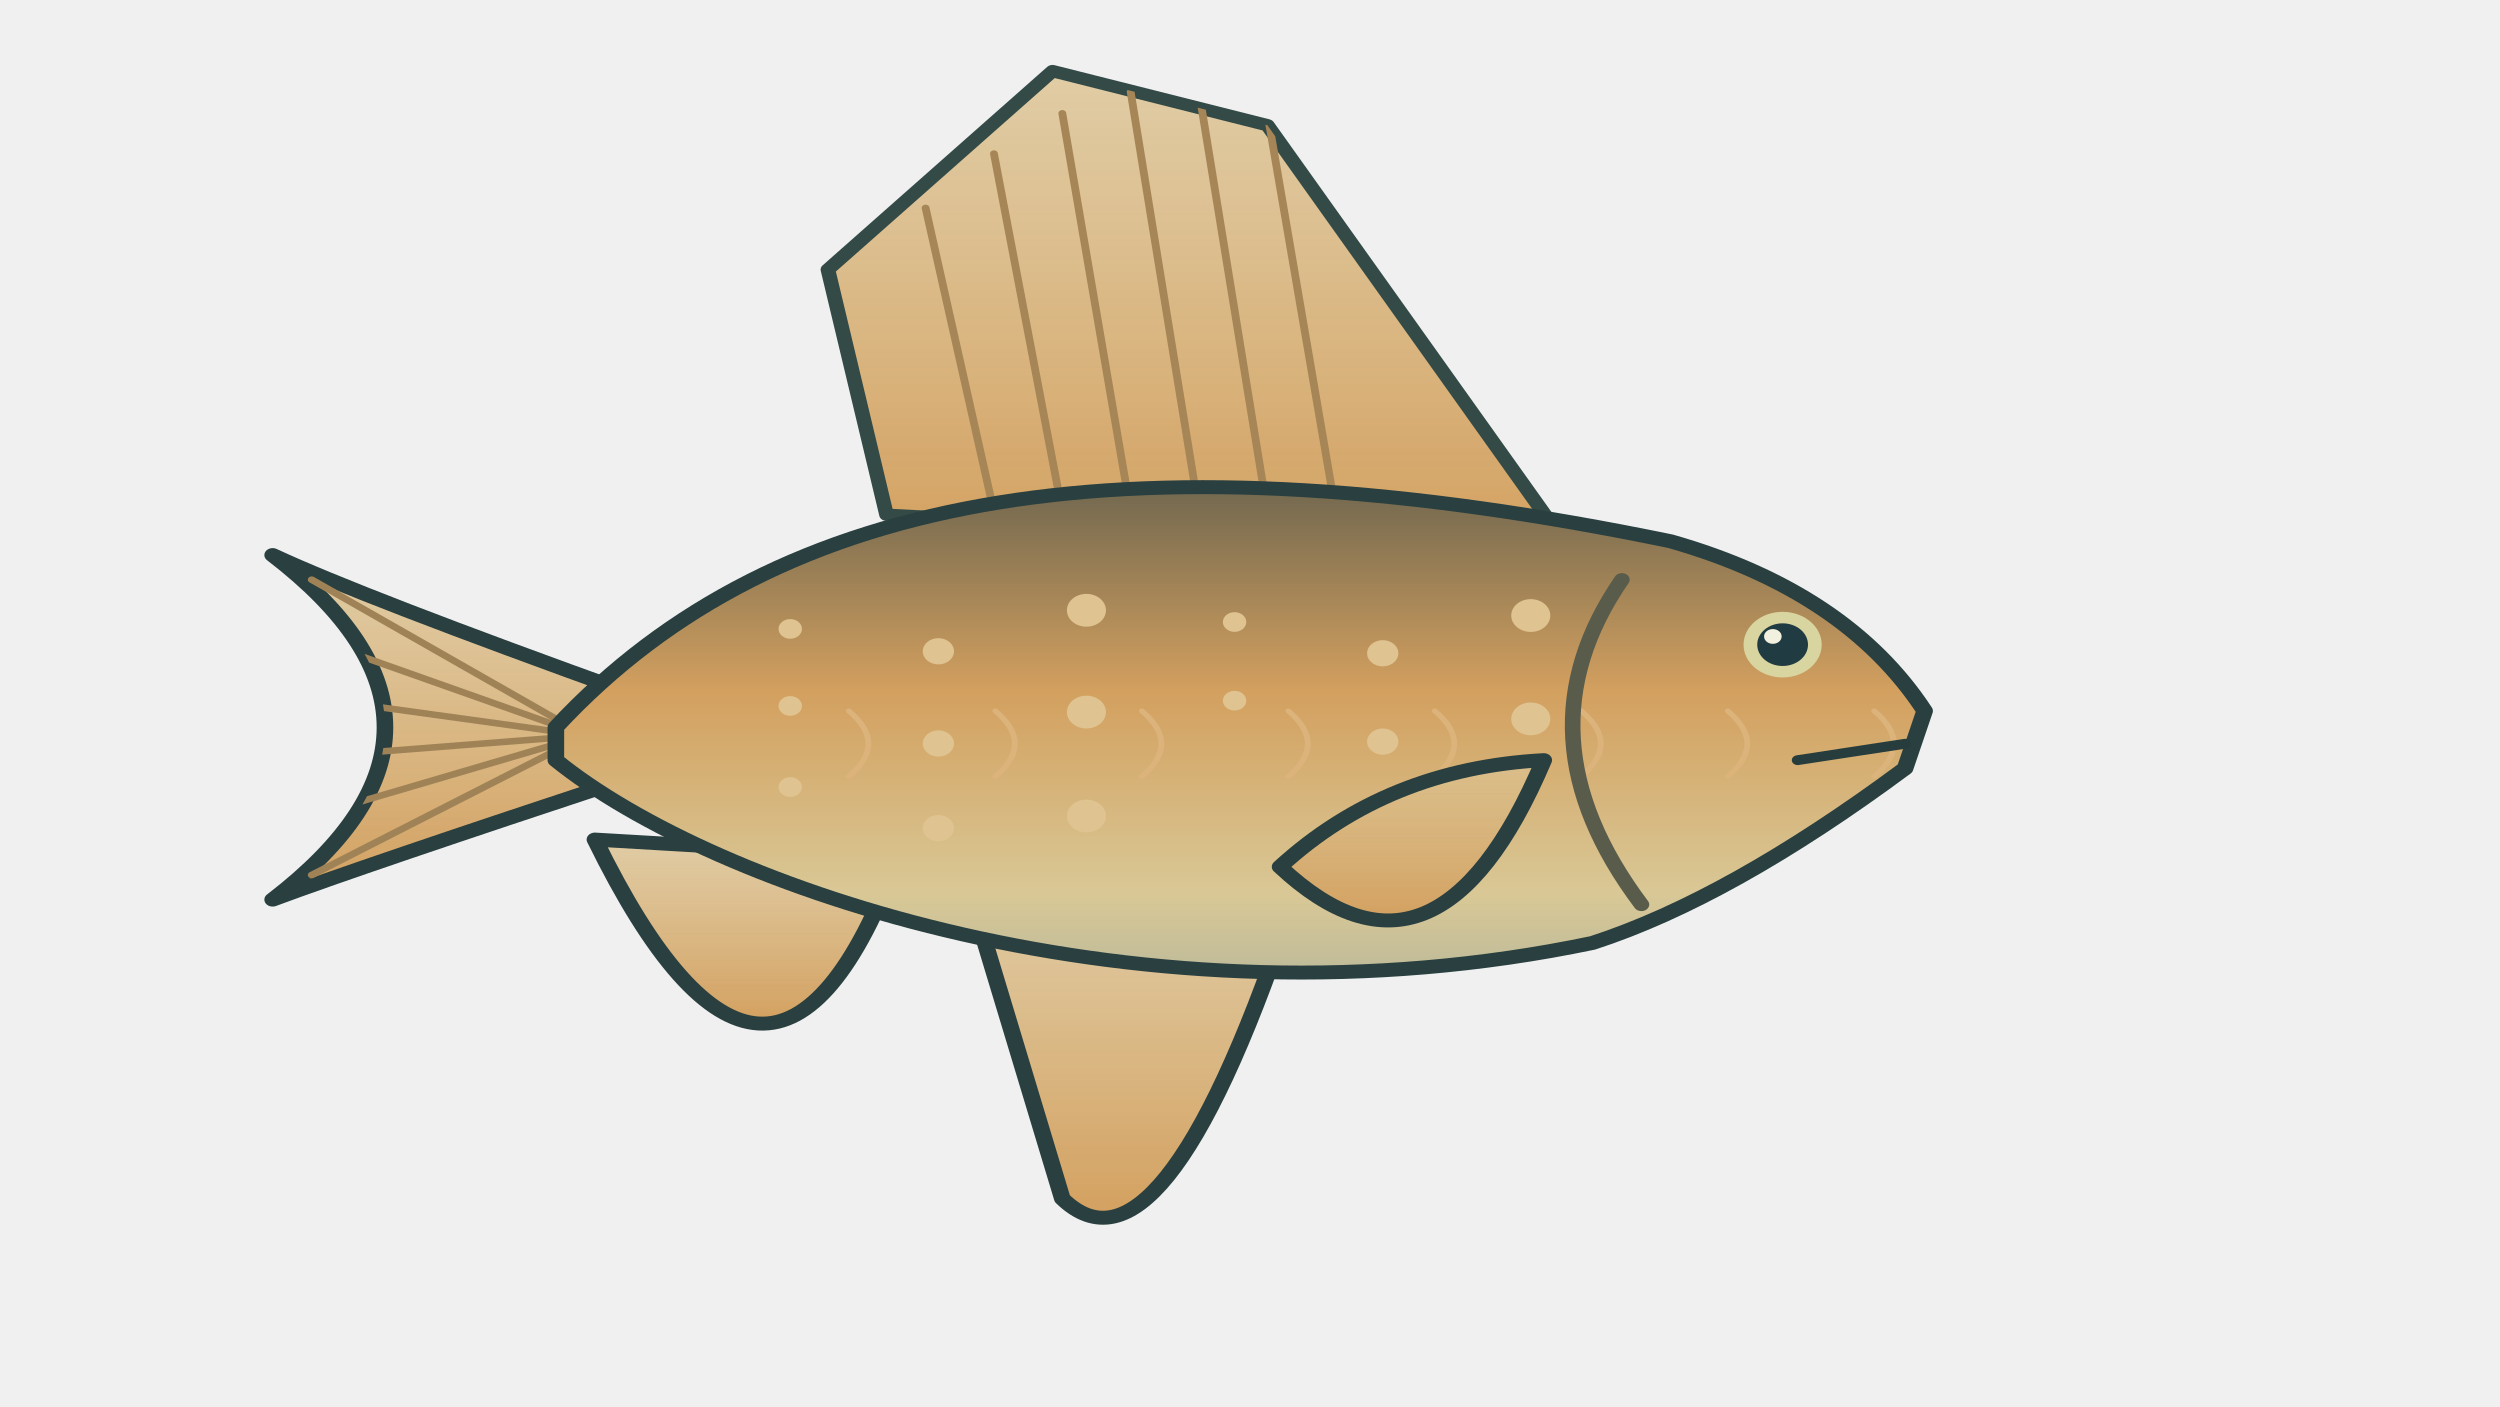
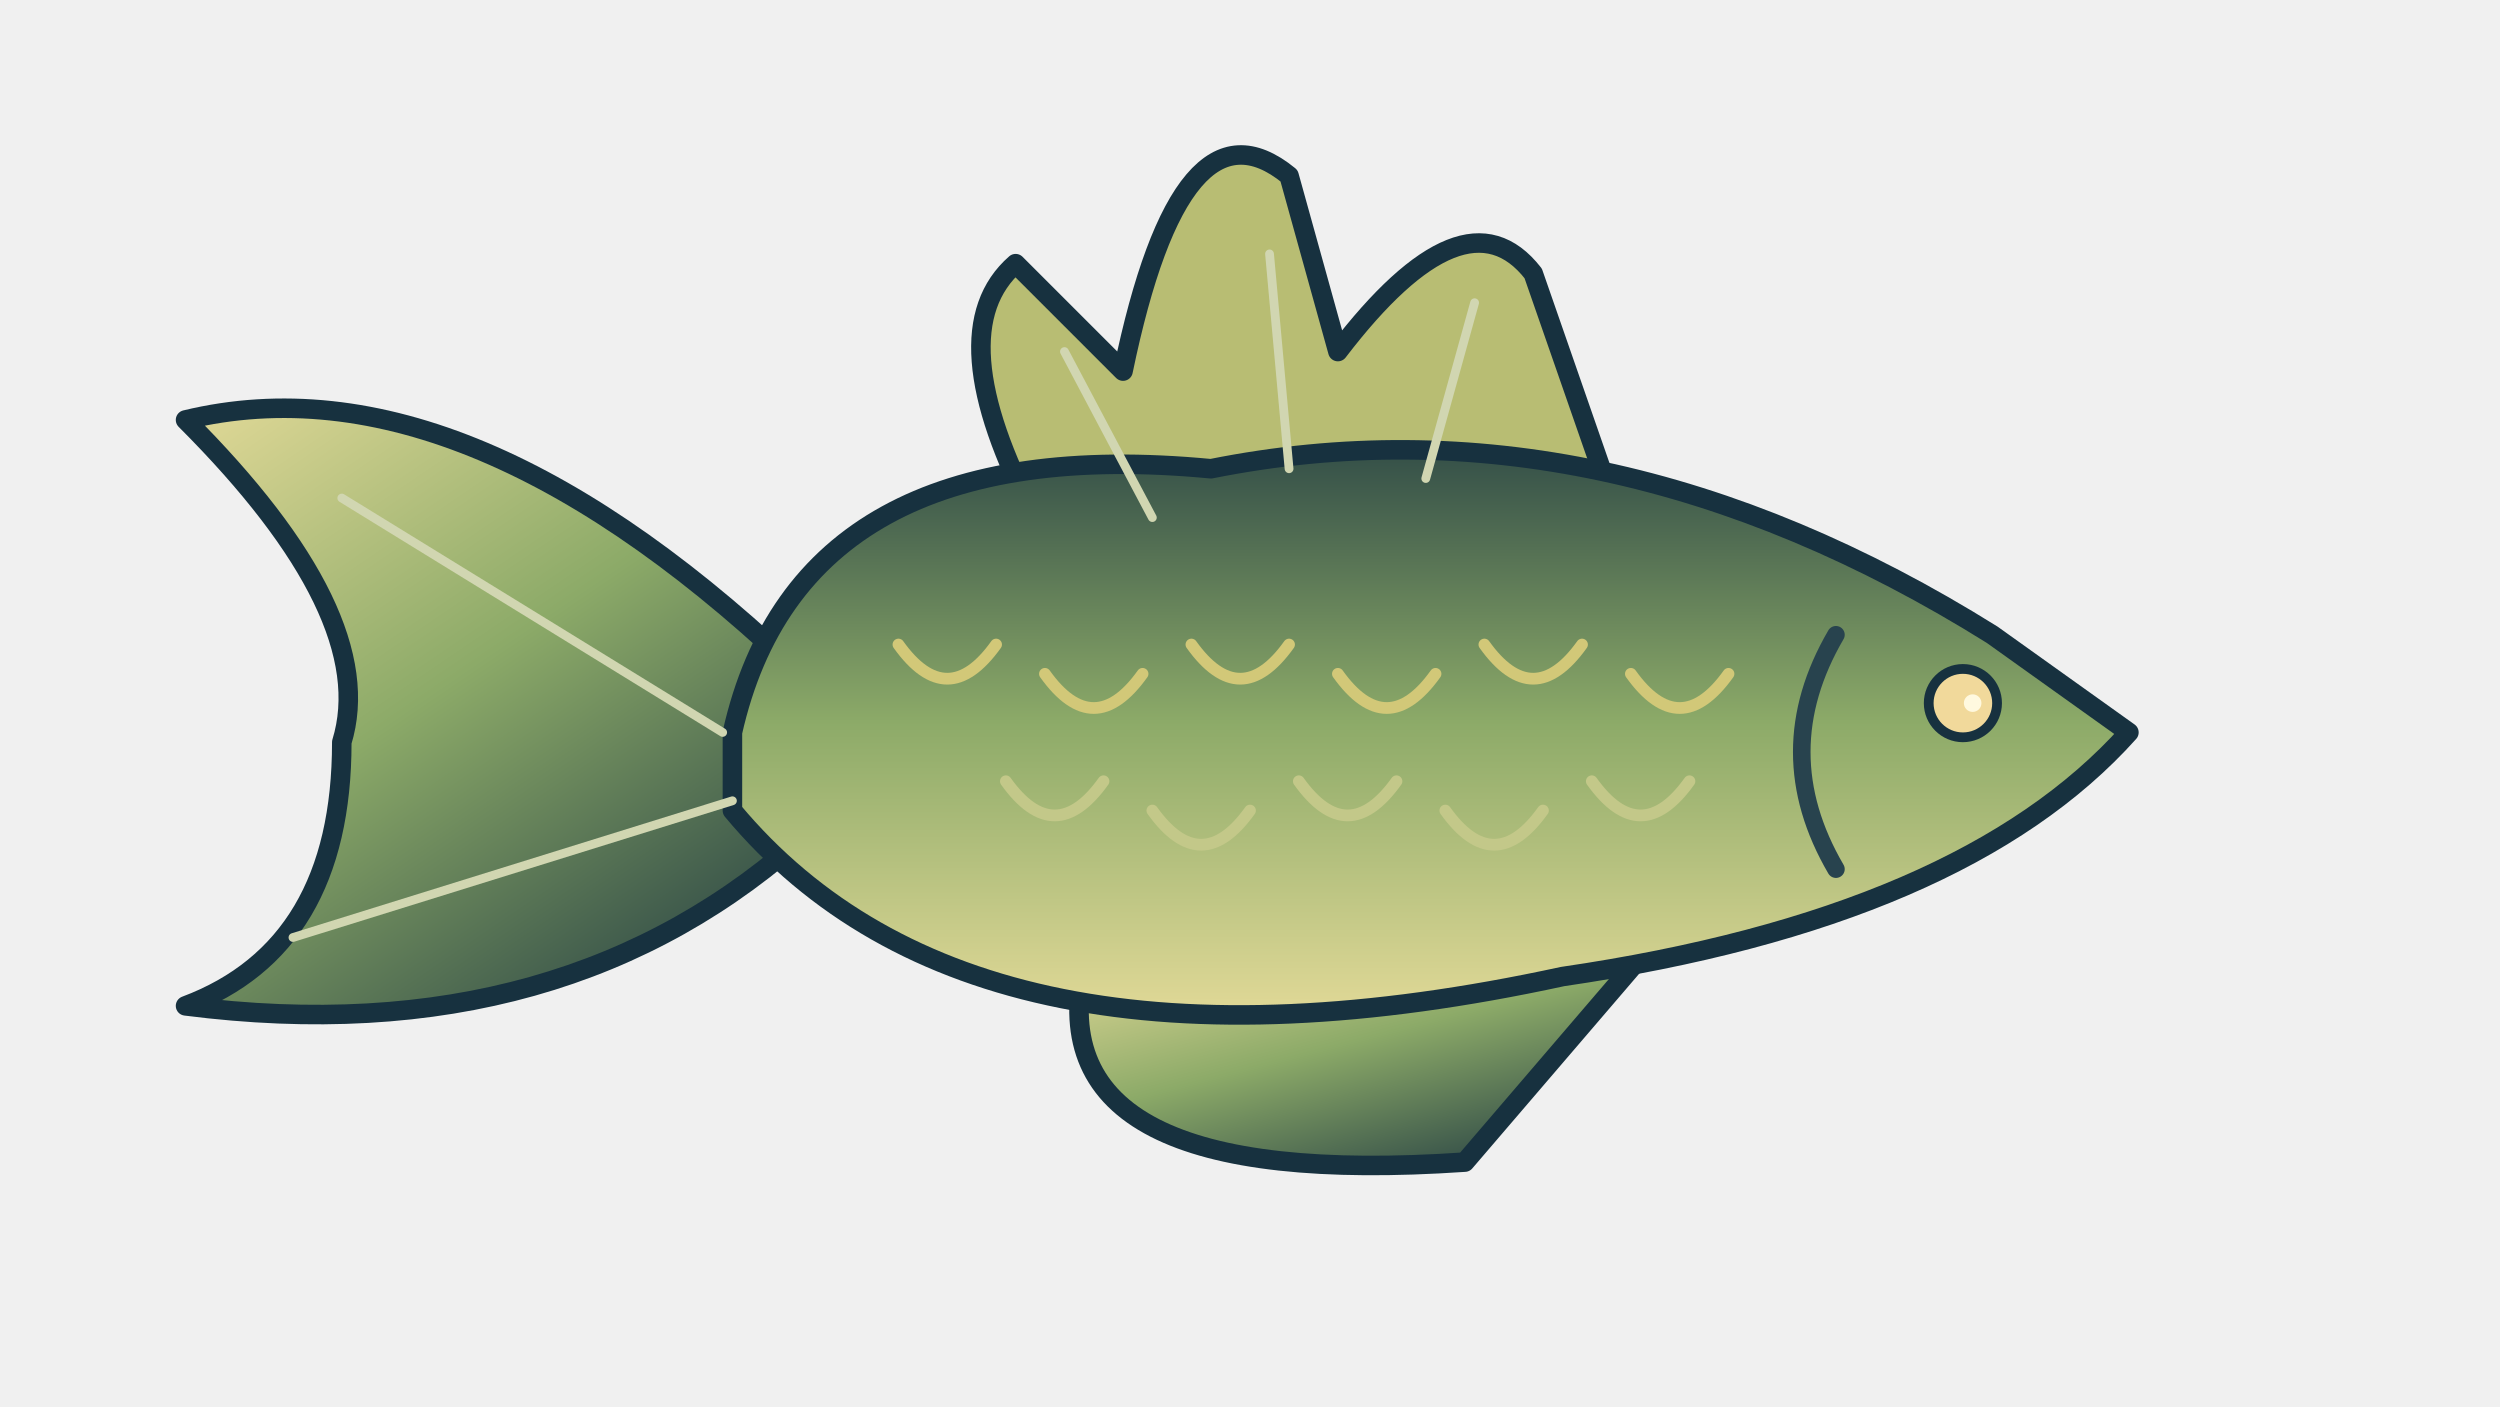
<svg xmlns="http://www.w3.org/2000/svg" width="256" height="144" viewBox="0 0 256 144">
  <defs>
    <linearGradient id="body" x1="0" y1="0" x2="0" y2="1">
-       <stop stop-color="#72684f" />
-       <stop offset=".42" stop-color="#d3a05f" />
-       <stop offset=".84" stop-color="#d9c896" />
-       <stop offset="1" stop-color="#bfbb99" />
+       <stop stop-color="#344f48" />
+       <stop offset=".48" stop-color="#8caa68" />
+       <stop offset="1" stop-color="#e1d997" />
    </linearGradient>
-     <linearGradient id="fin" x1="0" y1="1" x2="0" y2="0">
-       <stop stop-color="#d3a05f" />
-       <stop offset="1" stop-color="#dcc290" stop-opacity=".78" />
+     <linearGradient id="fin" x1="0" y1="0" x2=".7" y2="1">
+       <stop stop-color="#e1d997" />
+       <stop offset=".5" stop-color="#8caa68" />
+       <stop offset="1" stop-color="#344f48" />
    </linearGradient>
-     <clipPath id="bodyclip">
-       <path d="M 56.92 72 C 79.92 42.48 116.78 36.00 171.08 49.32 Q 189.08 55.44 197.08 70.00 L 195.08 77.00 Q 177.08 92.88 163.08 98.28 C 116.78 109.80 72.92 91.44 56.92 76 Z" />
-     </clipPath>
  </defs>
-   <g transform="translate(0 14) scale(1 .84)">
-     <defs>
-       <clipPath id="tailclip">
-         <path d="M 64.92 68 Q 36.92 56 27.92 51 Q 50.92 72 27.92 93 Q 36.92 89 64.92 78 Z" fill="#fff" stroke="none" stroke-width="0" stroke-linejoin="round" stroke-linecap="round" />
-       </clipPath>
-     </defs>
-     <path d="M 64.92 68 Q 36.92 56 27.92 51 Q 50.92 72 27.92 93 Q 36.92 89 64.92 78 Z" fill="url(#fin)" stroke="#293f40" stroke-width="1.7" stroke-linejoin="round" stroke-linecap="round" />
-     <defs>
-       <clipPath id="dorsalclip">
-         <path d="M90.78 46.08 L84.78 16.20 L107.78 -8.00 L129.78 -1.40 L160.78 50.40Z" fill="#fff" stroke="none" stroke-width="0" stroke-linejoin="round" stroke-linecap="round" />
-       </clipPath>
-     </defs>
-     <path d="M90.78 46.08 L84.78 16.20 L107.78 -8.00 L129.78 -1.40 L160.78 50.40Z" fill="url(#fin)" stroke="#334a47" stroke-width="1.5" stroke-linejoin="round" stroke-linecap="round" />
-     <path d="M 131.78 95.40 Q 118.78 141.00 108.78 129.45 L 98.78 90.00 Z" fill="url(#fin)" stroke="#293f40" stroke-width="1.7" stroke-linejoin="round" stroke-linecap="round" />
-     <path d="M 91.92 87.84 Q 78.92 129.45 60.92 85.68 Z" fill="url(#fin)" stroke="#293f40" stroke-width="1.7" stroke-linejoin="round" stroke-linecap="round" />
-     <path d="M 59.92 73 L 31.92 54.00" fill="none" stroke="#9f8357" stroke-width="0.8" stroke-linejoin="round" stroke-linecap="round" clip-path="url(#tailclip)" />
-     <path d="M 59.92 73 L 31.92 61.20" fill="none" stroke="#9f8357" stroke-width="0.8" stroke-linejoin="round" stroke-linecap="round" clip-path="url(#tailclip)" />
-     <path d="M 59.92 73 L 31.92 68.40" fill="none" stroke="#9f8357" stroke-width="0.8" stroke-linejoin="round" stroke-linecap="round" clip-path="url(#tailclip)" />
-     <path d="M 59.92 73 L 31.92 75.60" fill="none" stroke="#9f8357" stroke-width="0.8" stroke-linejoin="round" stroke-linecap="round" clip-path="url(#tailclip)" />
-     <path d="M 59.92 73 L 31.92 82.80" fill="none" stroke="#9f8357" stroke-width="0.8" stroke-linejoin="round" stroke-linecap="round" clip-path="url(#tailclip)" />
-     <path d="M 59.92 73 L 31.92 90.00" fill="none" stroke="#9f8357" stroke-width="0.8" stroke-linejoin="round" stroke-linecap="round" clip-path="url(#tailclip)" />
-     <path d="M 101.78 45.72 L 94.78 8.68" fill="none" stroke="#a68556" stroke-width="0.8" stroke-linejoin="round" stroke-linecap="round" clip-path="url(#dorsalclip)" />
-     <path d="M 108.78 45.72 L 101.78 2.06" fill="none" stroke="#a68556" stroke-width="0.8" stroke-linejoin="round" stroke-linecap="round" clip-path="url(#dorsalclip)" />
-     <path d="M 115.78 45.72 L 108.78 -2.85" fill="none" stroke="#a68556" stroke-width="0.8" stroke-linejoin="round" stroke-linecap="round" clip-path="url(#dorsalclip)" />
-     <path d="M 122.78 45.72 L 115.78 -5.47" fill="none" stroke="#a68556" stroke-width="0.8" stroke-linejoin="round" stroke-linecap="round" clip-path="url(#dorsalclip)" />
-     <path d="M 129.78 45.72 L 122.78 -5.47" fill="none" stroke="#a68556" stroke-width="0.8" stroke-linejoin="round" stroke-linecap="round" clip-path="url(#dorsalclip)" />
-     <path d="M 136.78 45.72 L 129.78 -2.85" fill="none" stroke="#a68556" stroke-width="0.8" stroke-linejoin="round" stroke-linecap="round" clip-path="url(#dorsalclip)" />
-     <path d="M 56.92 72 C 79.92 42.48 116.78 36.00 171.08 49.32 Q 189.08 55.44 197.08 70.00 L 195.08 77.00 Q 177.08 92.88 163.08 98.28 C 116.78 109.80 72.92 91.44 56.92 76 Z" fill="url(#body)" stroke="#293f40" stroke-width="1.7" stroke-linejoin="round" stroke-linecap="round" />
-     <g clip-path="url(#bodyclip)">
-       <circle cx="80.92" cy="60.00" r="1.20" fill="#dfc390" />
-       <circle cx="96.09" cy="62.73" r="1.60" fill="#dfc390" />
-       <circle cx="111.25" cy="57.73" r="2.00" fill="#dfc390" />
-       <circle cx="126.42" cy="59.16" r="1.20" fill="#dfc390" />
-       <circle cx="141.59" cy="62.97" r="1.60" fill="#dfc390" />
-       <circle cx="156.75" cy="58.37" r="2.00" fill="#dfc390" />
-       <circle cx="80.92" cy="69.39" r="1.20" fill="#dfc390" />
-       <circle cx="96.09" cy="73.97" r="1.60" fill="#dfc390" />
-       <circle cx="111.25" cy="70.14" r="2.00" fill="#dfc390" />
-       <circle cx="126.42" cy="68.75" r="1.20" fill="#dfc390" />
-       <circle cx="141.59" cy="73.74" r="1.60" fill="#dfc390" />
-       <circle cx="156.75" cy="70.97" r="2.00" fill="#dfc390" />
-       <circle cx="80.92" cy="79.28" r="1.20" fill="#dfc390" />
-       <circle cx="96.09" cy="84.29" r="1.60" fill="#dfc390" />
-       <circle cx="111.25" cy="82.81" r="2.00" fill="#dfc390" />
-       <path d="M 86.92 70 q 4 4 0 8" fill="none" stroke="#dbb37b" stroke-width="0.6" stroke-linejoin="round" stroke-linecap="round" />
-       <path d="M 101.92 70 q 4 4 0 8" fill="none" stroke="#dbb37b" stroke-width="0.6" stroke-linejoin="round" stroke-linecap="round" />
-       <path d="M 116.92 70 q 4 4 0 8" fill="none" stroke="#dbb37b" stroke-width="0.6" stroke-linejoin="round" stroke-linecap="round" />
-       <path d="M 131.92 70 q 4 4 0 8" fill="none" stroke="#dbb37b" stroke-width="0.6" stroke-linejoin="round" stroke-linecap="round" />
-       <path d="M 146.92 70 q 4 4 0 8" fill="none" stroke="#dbb37b" stroke-width="0.6" stroke-linejoin="round" stroke-linecap="round" />
-       <path d="M 161.92 70 q 4 4 0 8" fill="none" stroke="#dbb37b" stroke-width="0.6" stroke-linejoin="round" stroke-linecap="round" />
-       <path d="M 176.92 70 q 4 4 0 8" fill="none" stroke="#dbb37b" stroke-width="0.6" stroke-linejoin="round" stroke-linecap="round" />
-       <path d="M 191.92 70 q 4 4 0 8" fill="none" stroke="#dbb37b" stroke-width="0.6" stroke-linejoin="round" stroke-linecap="round" />
-     </g>
-     <path d="M 166.08 54.00 Q 155.08 73 168.08 93.60" fill="none" stroke="#595b4b" stroke-width="1.6" stroke-linejoin="round" stroke-linecap="round" />
-     <path d="M 158.08 76 Q 147.08 106.85 131.08 89 Q 142.08 77 158.08 76Z" fill="url(#fin)" stroke="#293f40" stroke-width="1.7" stroke-linejoin="round" stroke-linecap="round" />
-     <path d="M 195.08 74 l -11 2" fill="none" stroke="#273d3d" stroke-width="1.2" stroke-linejoin="round" stroke-linecap="round" />
-     <circle cx="182.54" cy="61.92" r="4.00" fill="#d9d5a0" />
-     <circle cx="182.54" cy="61.92" r="2.60" fill="#213b42" />
-     <circle cx="181.54" cy="60.92" r="0.90" fill="#f2f1df" />
-   </g>
+   <path d="M83 70 Q48 36 19 43 Q39 63 35 76 Q35 97 19 103 Q58 108 83 85 Z" fill="url(#fin)" stroke="#17313f" stroke-width="2" stroke-linejoin="round" stroke-linecap="round" />
+   <path d="M106 53 Q96 34 104 27 L115 38 Q121 9 132 18 L137 36 Q150 19 157 28 L165 51 Z" fill="#b8bd73" stroke="#17313f" stroke-width="2" stroke-linejoin="round" stroke-linecap="round" />
+   <path d="M111 99 Q106 122 150 119 L168 98 Z" fill="url(#fin)" stroke="#17313f" stroke-width="2" stroke-linejoin="round" stroke-linecap="round" />
+   <path d="M75 75 Q82 44 124 48 Q164 40 204 65 L218 75 Q201 94 160 100 Q100 113 75 83 Z" fill="url(#body)" stroke="#17313f" stroke-width="2" stroke-linejoin="round" stroke-linecap="round" />
+   <path d="M 92 66 q 5 7 10 0" fill="none" stroke="#d2c878" stroke-width="1.2" stroke-linejoin="round" stroke-linecap="round" />
+   <path d="M 107 69 q 5 7 10 0" fill="none" stroke="#d2c878" stroke-width="1.2" stroke-linejoin="round" stroke-linecap="round" />
+   <path d="M 122 66 q 5 7 10 0" fill="none" stroke="#d2c878" stroke-width="1.2" stroke-linejoin="round" stroke-linecap="round" />
+   <path d="M 137 69 q 5 7 10 0" fill="none" stroke="#d2c878" stroke-width="1.2" stroke-linejoin="round" stroke-linecap="round" />
+   <path d="M 152 66 q 5 7 10 0" fill="none" stroke="#d2c878" stroke-width="1.2" stroke-linejoin="round" stroke-linecap="round" />
+   <path d="M 167 69 q 5 7 10 0" fill="none" stroke="#d2c878" stroke-width="1.2" stroke-linejoin="round" stroke-linecap="round" />
+   <path d="M 103 80 q 5 7 10 0" fill="none" stroke="#c3c889" stroke-width="1.2" stroke-linejoin="round" stroke-linecap="round" />
+   <path d="M 118 83 q 5 7 10 0" fill="none" stroke="#c3c889" stroke-width="1.2" stroke-linejoin="round" stroke-linecap="round" />
+   <path d="M 133 80 q 5 7 10 0" fill="none" stroke="#c3c889" stroke-width="1.2" stroke-linejoin="round" stroke-linecap="round" />
+   <path d="M 148 83 q 5 7 10 0" fill="none" stroke="#c3c889" stroke-width="1.2" stroke-linejoin="round" stroke-linecap="round" />
+   <path d="M 163 80 q 5 7 10 0" fill="none" stroke="#c3c889" stroke-width="1.2" stroke-linejoin="round" stroke-linecap="round" />
+   <path d="M188 65 q-7 12 0 24" fill="none" stroke="#28434e" stroke-width="1.8" stroke-linejoin="round" stroke-linecap="round" />
+   <circle cx="201" cy="72" r="4" fill="#17313f" />
+   <circle cx="201" cy="72" r="3" fill="#f1d99b" />
+   <circle cx="202" cy="72" r="0.9" fill="#fff9df" />
+   <path d="M109 36 L118 53" fill="none" stroke="#d1d6b1" stroke-width="0.9" stroke-linejoin="round" stroke-linecap="round" />
+   <path d="M130 26 L132 48" fill="none" stroke="#d1d6b1" stroke-width="0.9" stroke-linejoin="round" stroke-linecap="round" />
+   <path d="M151 31 L146 49" fill="none" stroke="#d1d6b1" stroke-width="0.9" stroke-linejoin="round" stroke-linecap="round" />
+   <path d="M35 51 L74 75" fill="none" stroke="#d1d6b1" stroke-width="0.9" stroke-linejoin="round" stroke-linecap="round" />
+   <path d="M30 96 L75 82" fill="none" stroke="#d1d6b1" stroke-width="0.9" stroke-linejoin="round" stroke-linecap="round" />
</svg>
